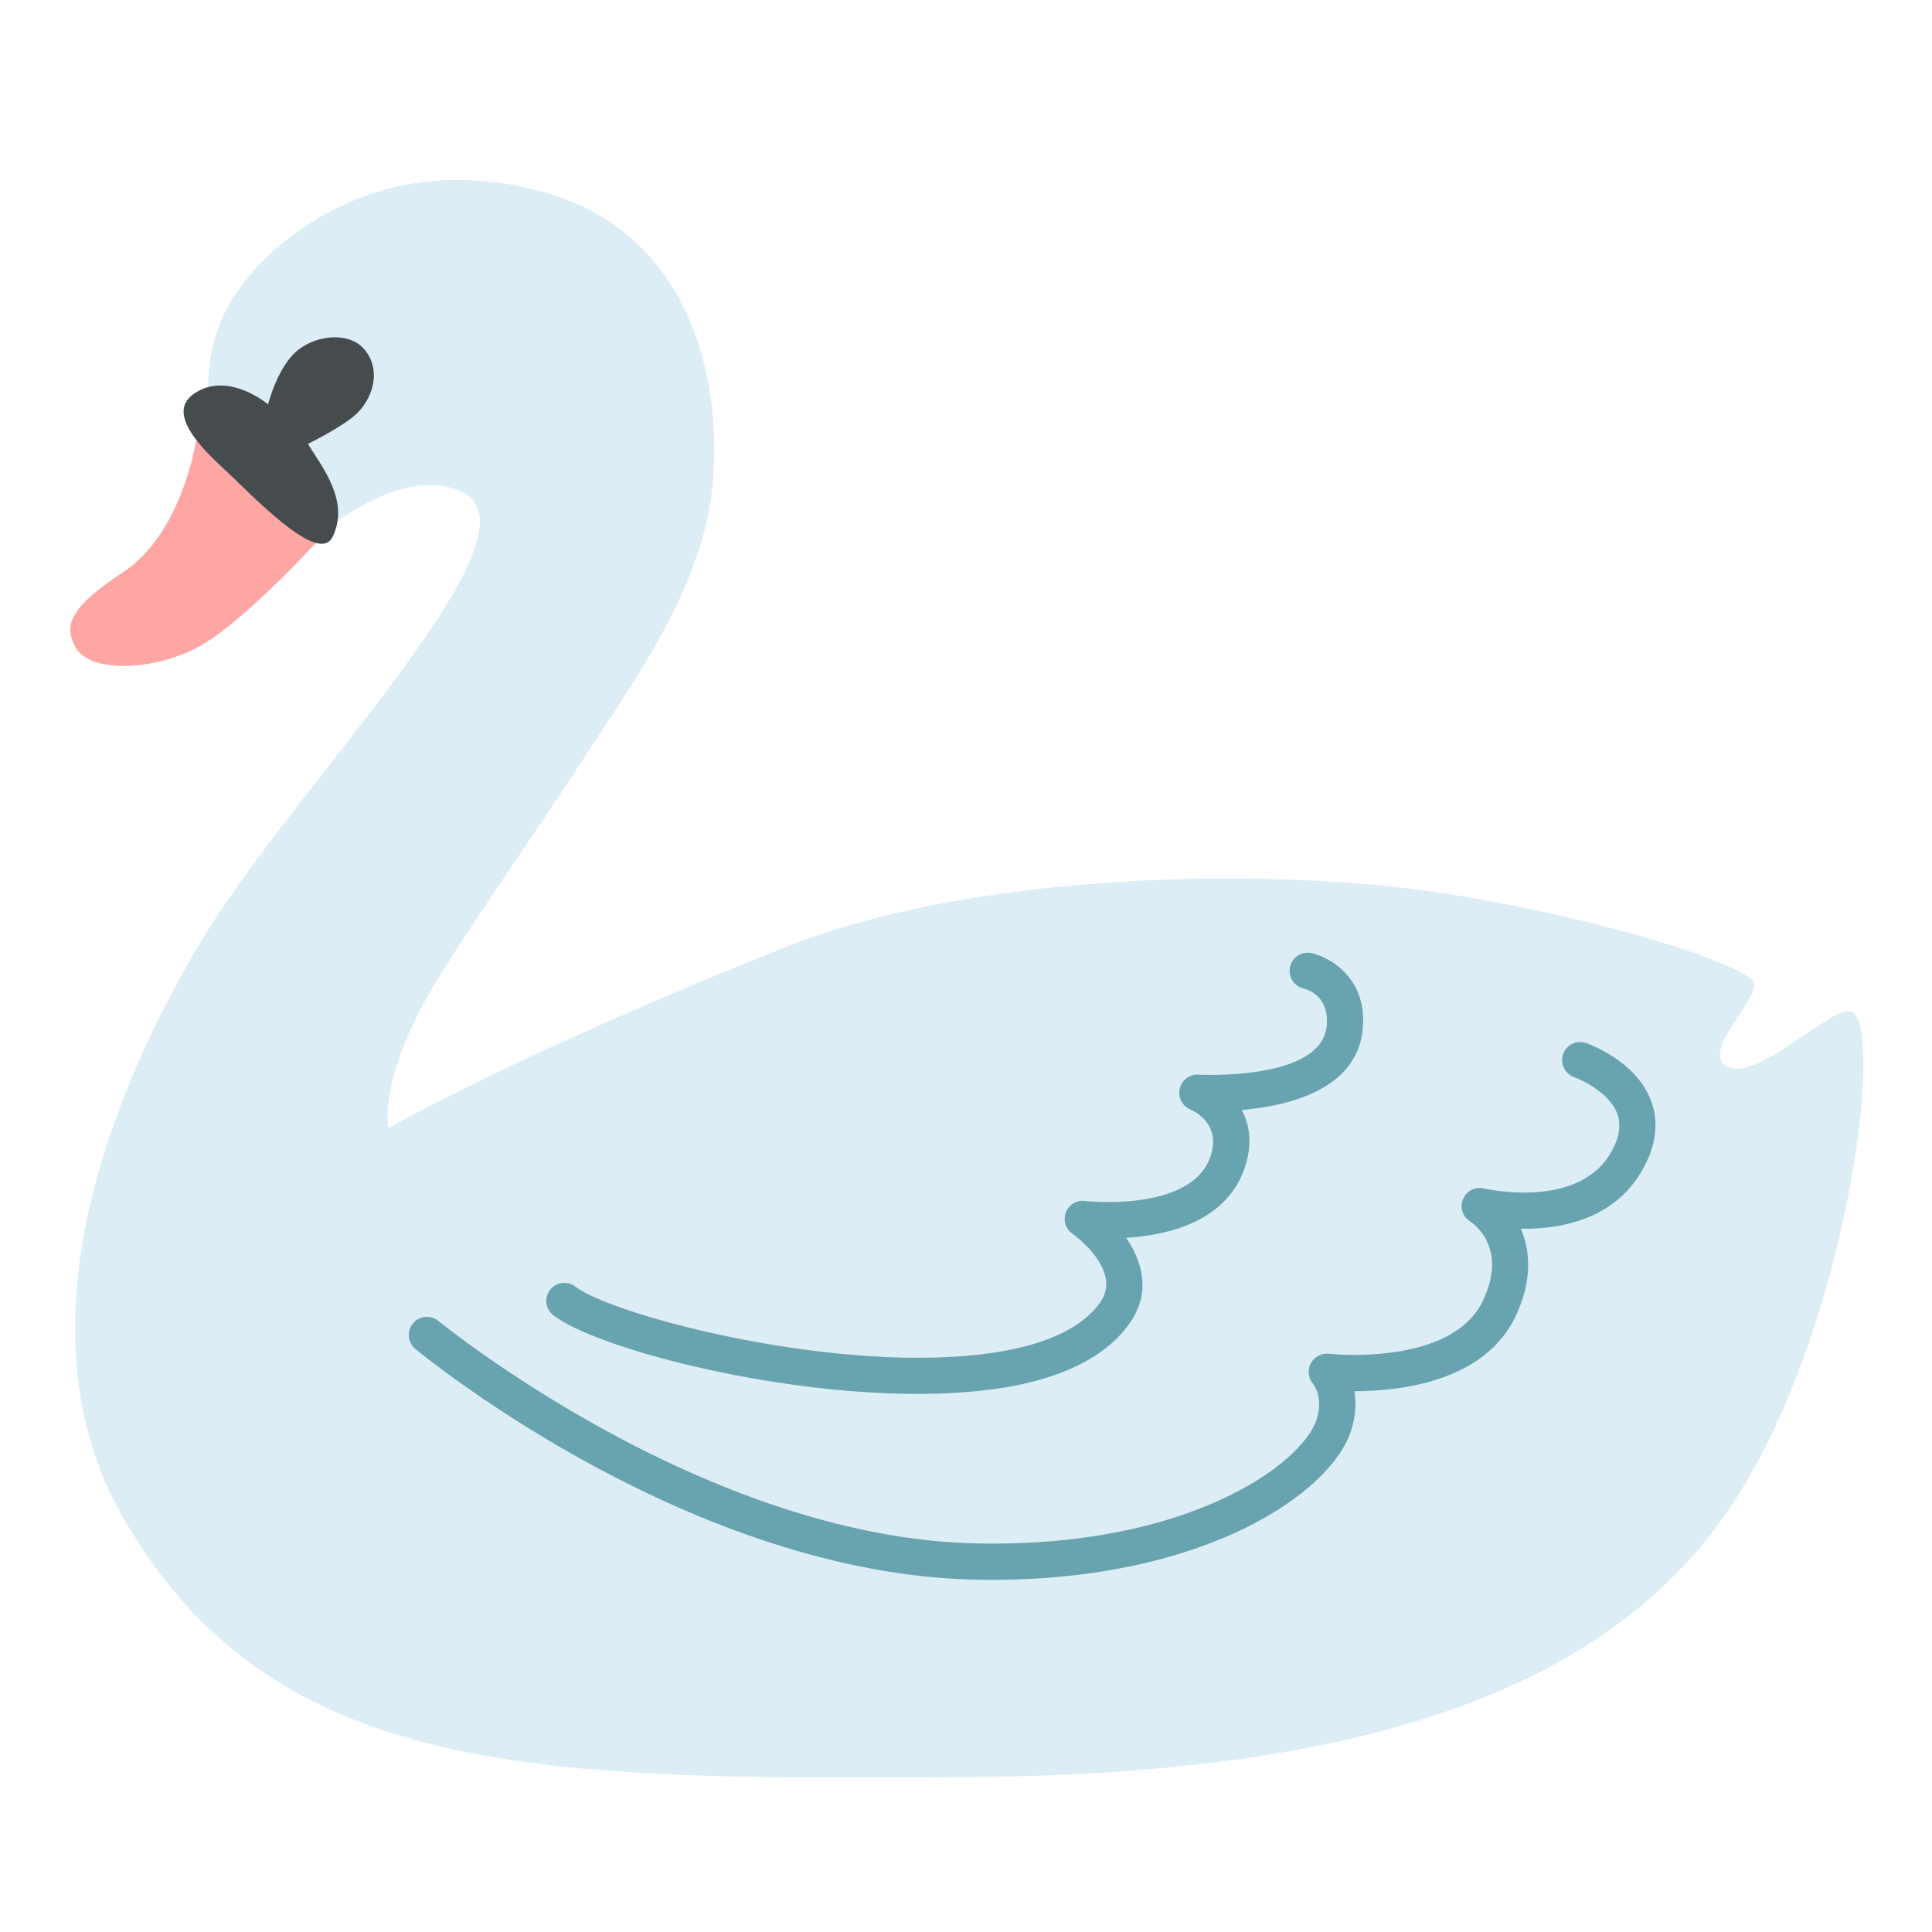
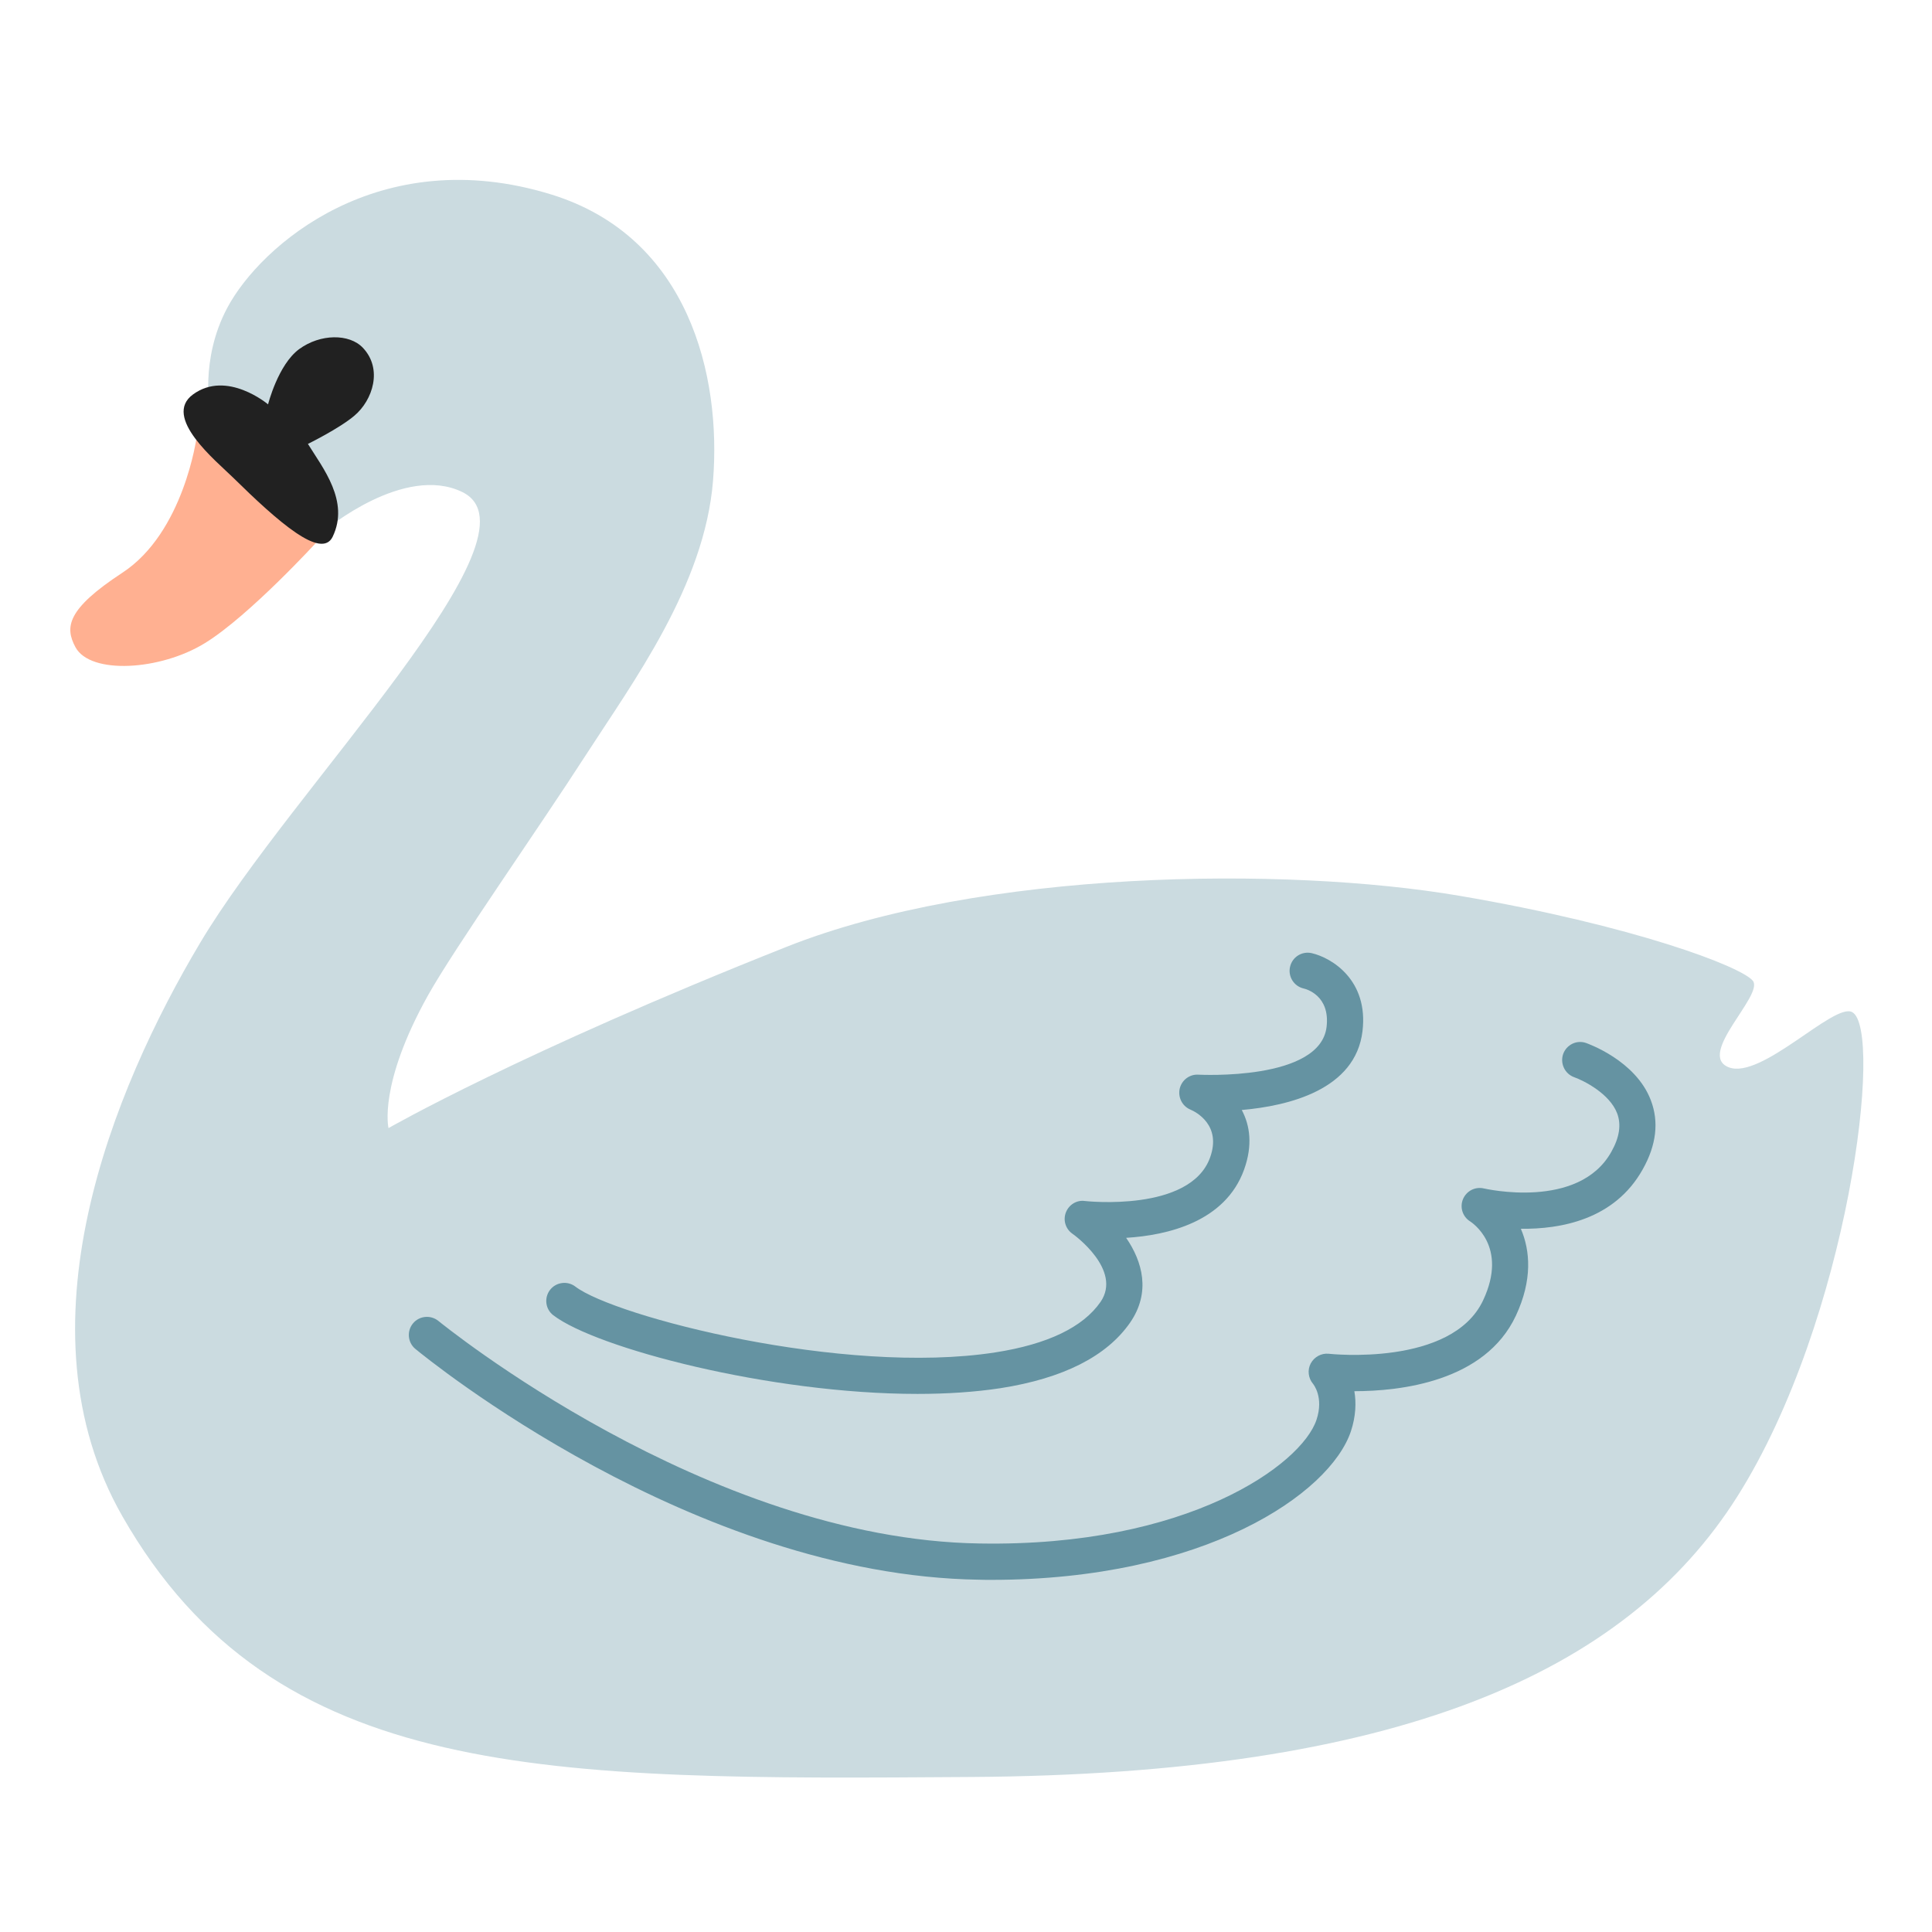
- <svg xmlns="http://www.w3.org/2000/svg" version="1.1" id="Swan" x="0px" y="0px" viewBox="0 0 128 128" style="enable-background:new 0 0 128 128;" xml:space="preserve">
-   <path style="fill:#DCEDF5;" d="M36.54,12.89c9.1,2.82,11.26,12.01,10.7,18.96c-0.56,6.95-5.3,13.33-8.45,18.21  c-3.1,4.81-8.67,12.74-10.42,15.86c-3.33,5.96-2.63,8.82-2.63,8.82s8.63-4.97,26.37-12.01C65,57.61,85.16,57.38,96.7,59.35  c11.54,1.97,18.68,4.69,19.43,5.63s-3.75,4.88-1.6,5.73c2.16,0.84,6.95-4.27,8.17-3.66c2.12,1.06-0.19,20.37-7.6,32.1  s-22.57,18.4-50.77,18.58c-28.07,0.19-46.15,0.35-56.22-17.27c-7.13-12.48-0.66-28.25,5.16-38.01C19.4,52.16,36.36,35.4,30.63,32.6  c-3.85-1.88-9.1,2.53-9.1,2.53l-7.6-7.79c0,0-0.72-3.49,1.13-6.95C17.25,16.27,25.13,9.36,36.54,12.89z" />
-   <path style="fill:#FEA6A4;" d="M13.03,28.94c0,0-0.84,6.34-4.93,9.01c-3.69,2.42-3.81,3.61-3.1,4.93c0.99,1.83,5.63,1.55,8.59-0.28  c2.96-1.83,7.46-6.76,7.46-6.76l-3.1-7.04L13.03,28.94z" />
-   <path style="fill:#464B4E;" d="M20.4,29.41c0.99,1.6,2.77,3.8,1.64,6.15c-0.74,1.53-3.57-0.94-6.62-3.94  c-1.1-1.08-4.69-3.99-2.63-5.49c2.25-1.64,4.97,0.66,4.97,0.66s0.66-2.63,2.06-3.66c1.41-1.03,3.33-1.03,4.22-0.09  c1.33,1.4,0.66,3.47-0.56,4.5C22.48,28.39,20.4,29.41,20.4,29.41z" />
+ <svg xmlns="http://www.w3.org/2000/svg" width="100%" height="100%" viewBox="0 0 128 128" version="1.1" xml:space="preserve" style="fill-rule:evenodd;clip-rule:evenodd;stroke-linejoin:round;stroke-miterlimit:2;">
+   <path d="M36.54,12.89C45.64,15.71 47.8,24.9 47.24,31.85C46.68,38.8 41.94,45.18 38.79,50.06C35.69,54.87 30.12,62.8 28.37,65.92C25.04,71.88 25.74,74.74 25.74,74.74C25.74,74.74 34.37,69.77 52.11,62.73C65,57.61 85.16,57.38 96.7,59.35C108.24,61.32 115.38,64.04 116.13,64.98C116.88,65.92 112.38,69.86 114.53,70.71C116.69,71.55 121.48,66.44 122.7,67.05C124.82,68.11 122.51,87.42 115.1,99.15C107.69,110.88 92.53,117.55 64.33,117.73C36.26,117.92 18.18,118.08 8.11,100.46C0.98,87.98 7.45,72.21 13.27,62.45C19.4,52.16 36.36,35.4 30.63,32.6C26.78,30.72 21.53,35.13 21.53,35.13L13.93,27.34C13.93,27.34 13.21,23.85 15.06,20.39C17.25,16.27 25.13,9.36 36.54,12.89Z" style="fill:rgb(203,219,224);fill-rule:nonzero;" />
+   <path d="M13.03,28.94C13.03,28.94 12.19,35.28 8.1,37.95C4.41,40.37 4.29,41.56 5,42.88C5.99,44.71 10.63,44.43 13.59,42.6C16.55,40.77 21.05,35.84 21.05,35.84L17.95,28.8L13.03,28.94Z" style="fill:rgb(255,176,145);fill-rule:nonzero;" />
+   <path d="M20.4,29.41C21.39,31.01 23.17,33.21 22.04,35.56C21.3,37.09 18.47,34.62 15.42,31.62C14.32,30.54 10.73,27.63 12.79,26.13C15.04,24.49 17.76,26.79 17.76,26.79C17.76,26.79 18.42,24.16 19.82,23.13C21.23,22.1 23.15,22.1 24.04,23.04C25.37,24.44 24.7,26.51 23.48,27.54C22.48,28.39 20.4,29.41 20.4,29.41Z" style="fill:rgb(33,33,33);fill-rule:nonzero;" />
  <g>
-     <path style="fill:#68A4AF;" d="M60.78,92.35c-9.79,0-21.31-3.05-24.12-5.21c-0.53-0.4-0.62-1.16-0.22-1.68   c0.4-0.52,1.16-0.62,1.68-0.22c2.58,1.98,17.77,5.92,27.82,4.36c3.47-0.54,5.81-1.67,6.97-3.34c1.46-2.11-1.73-4.44-1.87-4.53   c-0.45-0.32-0.62-0.9-0.42-1.41s0.72-0.83,1.26-0.75c0.07,0.01,6.98,0.76,8.29-2.88c0.78-2.15-0.95-3.03-1.31-3.18   c-0.54-0.23-0.83-0.82-0.7-1.39c0.14-0.57,0.66-0.96,1.24-0.92c0.08,0,8.07,0.43,8.49-3.17c0.24-2.07-1.34-2.5-1.52-2.54   c-0.65-0.15-1.05-0.8-0.9-1.44c0.15-0.65,0.79-1.05,1.44-0.9c1.33,0.31,3.76,1.79,3.36,5.16c-0.46,3.89-4.9,4.96-8,5.23   c0.54,1.01,0.74,2.33,0.15,3.96c-1.25,3.45-5.06,4.34-7.81,4.51c1.08,1.57,1.65,3.61,0.26,5.62c-1.55,2.23-4.43,3.69-8.58,4.34   C64.58,92.23,62.72,92.35,60.78,92.35z" />
+     <path d="M60.78,92.35C50.99,92.35 39.47,89.3 36.66,87.14C36.13,86.74 36.04,85.98 36.44,85.46C36.84,84.94 37.6,84.84 38.12,85.24C40.7,87.22 55.89,91.16 65.94,89.6C69.41,89.06 71.75,87.93 72.91,86.26C74.37,84.15 71.18,81.82 71.04,81.73C70.59,81.41 70.42,80.83 70.62,80.32C70.82,79.81 71.34,79.49 71.88,79.57C71.95,79.58 78.86,80.33 80.17,76.69C80.95,74.54 79.22,73.66 78.86,73.51C78.32,73.28 78.03,72.69 78.16,72.12C78.3,71.55 78.82,71.16 79.4,71.2C79.48,71.2 87.47,71.63 87.89,68.03C88.13,65.96 86.55,65.53 86.37,65.49C85.72,65.34 85.32,64.69 85.47,64.05C85.62,63.4 86.26,63 86.91,63.15C88.24,63.46 90.67,64.94 90.27,68.31C89.81,72.2 85.37,73.27 82.27,73.54C82.81,74.55 83.01,75.87 82.42,77.5C81.17,80.95 77.36,81.84 74.61,82.01C75.69,83.58 76.26,85.62 74.87,87.63C73.32,89.86 70.44,91.32 66.29,91.97C64.58,92.23 62.72,92.35 60.78,92.35Z" style="fill:rgb(101,147,162);fill-rule:nonzero;" />
  </g>
  <g>
-     <path style="fill:#68A4AF;" d="M65.67,104.67c-0.26,0-0.53,0-0.8-0.01c-18.97-0.28-36.61-14.68-37.35-15.29   c-0.51-0.42-0.58-1.18-0.16-1.69c0.42-0.51,1.18-0.58,1.69-0.16c0.18,0.14,17.74,14.47,35.86,14.74   c13.8,0.24,21.32-5.23,22.31-8.19c0.5-1.5-0.2-2.35-0.23-2.39c-0.32-0.38-0.38-0.92-0.15-1.35c0.23-0.43,0.7-0.69,1.19-0.64   c0.08,0.01,8.15,0.88,10.23-3.54c1.69-3.59-0.76-5.16-0.86-5.23c-0.5-0.31-0.7-0.94-0.47-1.48c0.23-0.54,0.81-0.84,1.39-0.7   c0.06,0.01,6.26,1.45,8.43-2.42c0.55-0.97,0.67-1.81,0.39-2.56c-0.5-1.31-2.22-2.17-2.84-2.39c-0.62-0.22-0.95-0.9-0.74-1.53   c0.22-0.62,0.89-0.96,1.52-0.74c0.13,0.05,3.29,1.16,4.29,3.79c0.55,1.43,0.37,2.98-0.54,4.59c-1.87,3.34-5.45,3.96-8.07,3.93   c0.62,1.44,0.78,3.39-0.33,5.76c-2.05,4.38-7.67,5-10.7,5c0.13,0.75,0.1,1.66-0.23,2.66C88.11,98.96,79.82,104.67,65.67,104.67z" />
+     <path d="M65.67,104.67C65.41,104.67 65.14,104.67 64.87,104.66C45.9,104.38 28.26,89.98 27.52,89.37C27.01,88.95 26.94,88.19 27.36,87.68C27.78,87.17 28.54,87.1 29.05,87.52C29.23,87.66 46.79,101.99 64.91,102.26C78.71,102.5 86.23,97.03 87.22,94.07C87.72,92.57 87.02,91.72 86.99,91.68C86.67,91.3 86.61,90.76 86.84,90.33C87.07,89.9 87.54,89.64 88.03,89.69C88.11,89.7 96.18,90.57 98.26,86.15C99.95,82.56 97.5,80.99 97.4,80.92C96.9,80.61 96.7,79.98 96.93,79.44C97.16,78.9 97.74,78.6 98.32,78.74C98.38,78.75 104.58,80.19 106.75,76.32C107.3,75.35 107.42,74.51 107.14,73.76C106.64,72.45 104.92,71.59 104.3,71.37C103.68,71.15 103.35,70.47 103.56,69.84C103.78,69.22 104.45,68.88 105.08,69.1C105.21,69.15 108.37,70.26 109.37,72.89C109.92,74.32 109.74,75.87 108.83,77.48C106.96,80.82 103.38,81.44 100.76,81.41C101.38,82.85 101.54,84.8 100.43,87.17C98.38,91.55 92.76,92.17 89.73,92.17C89.86,92.92 89.83,93.83 89.5,94.83C88.11,98.96 79.82,104.67 65.67,104.67Z" style="fill:rgb(101,147,162);fill-rule:nonzero;" />
  </g>
</svg>
